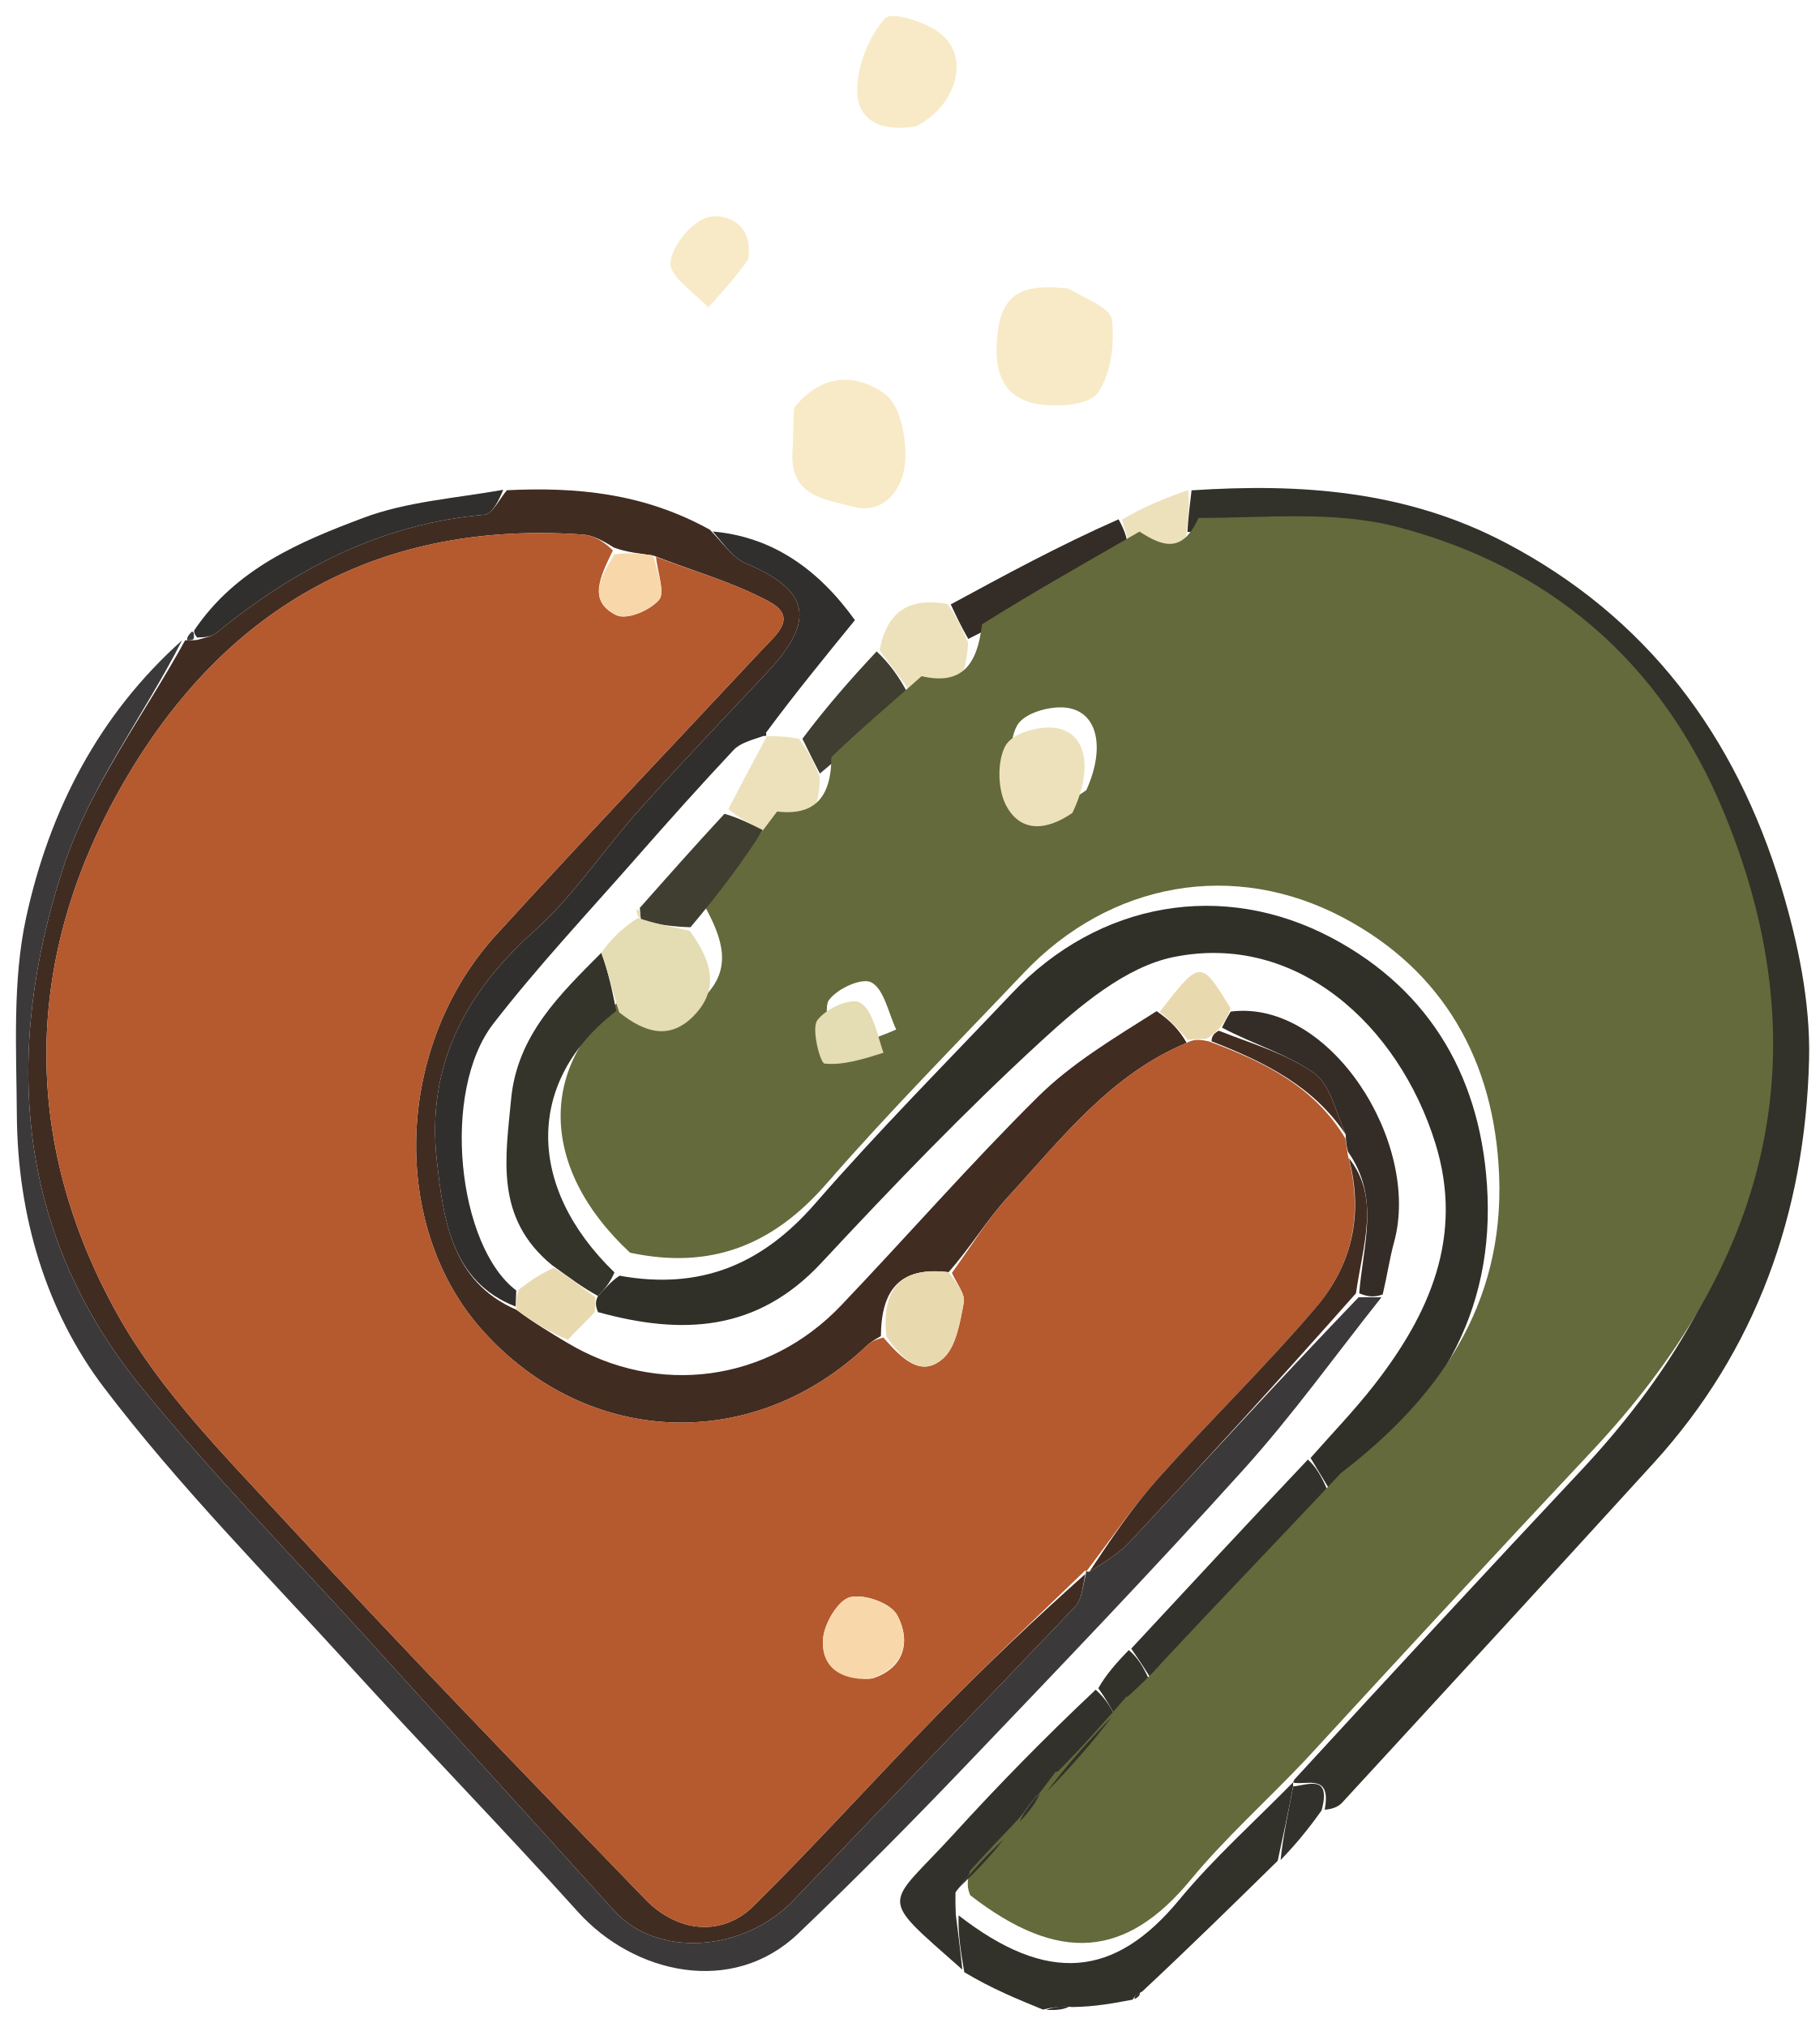
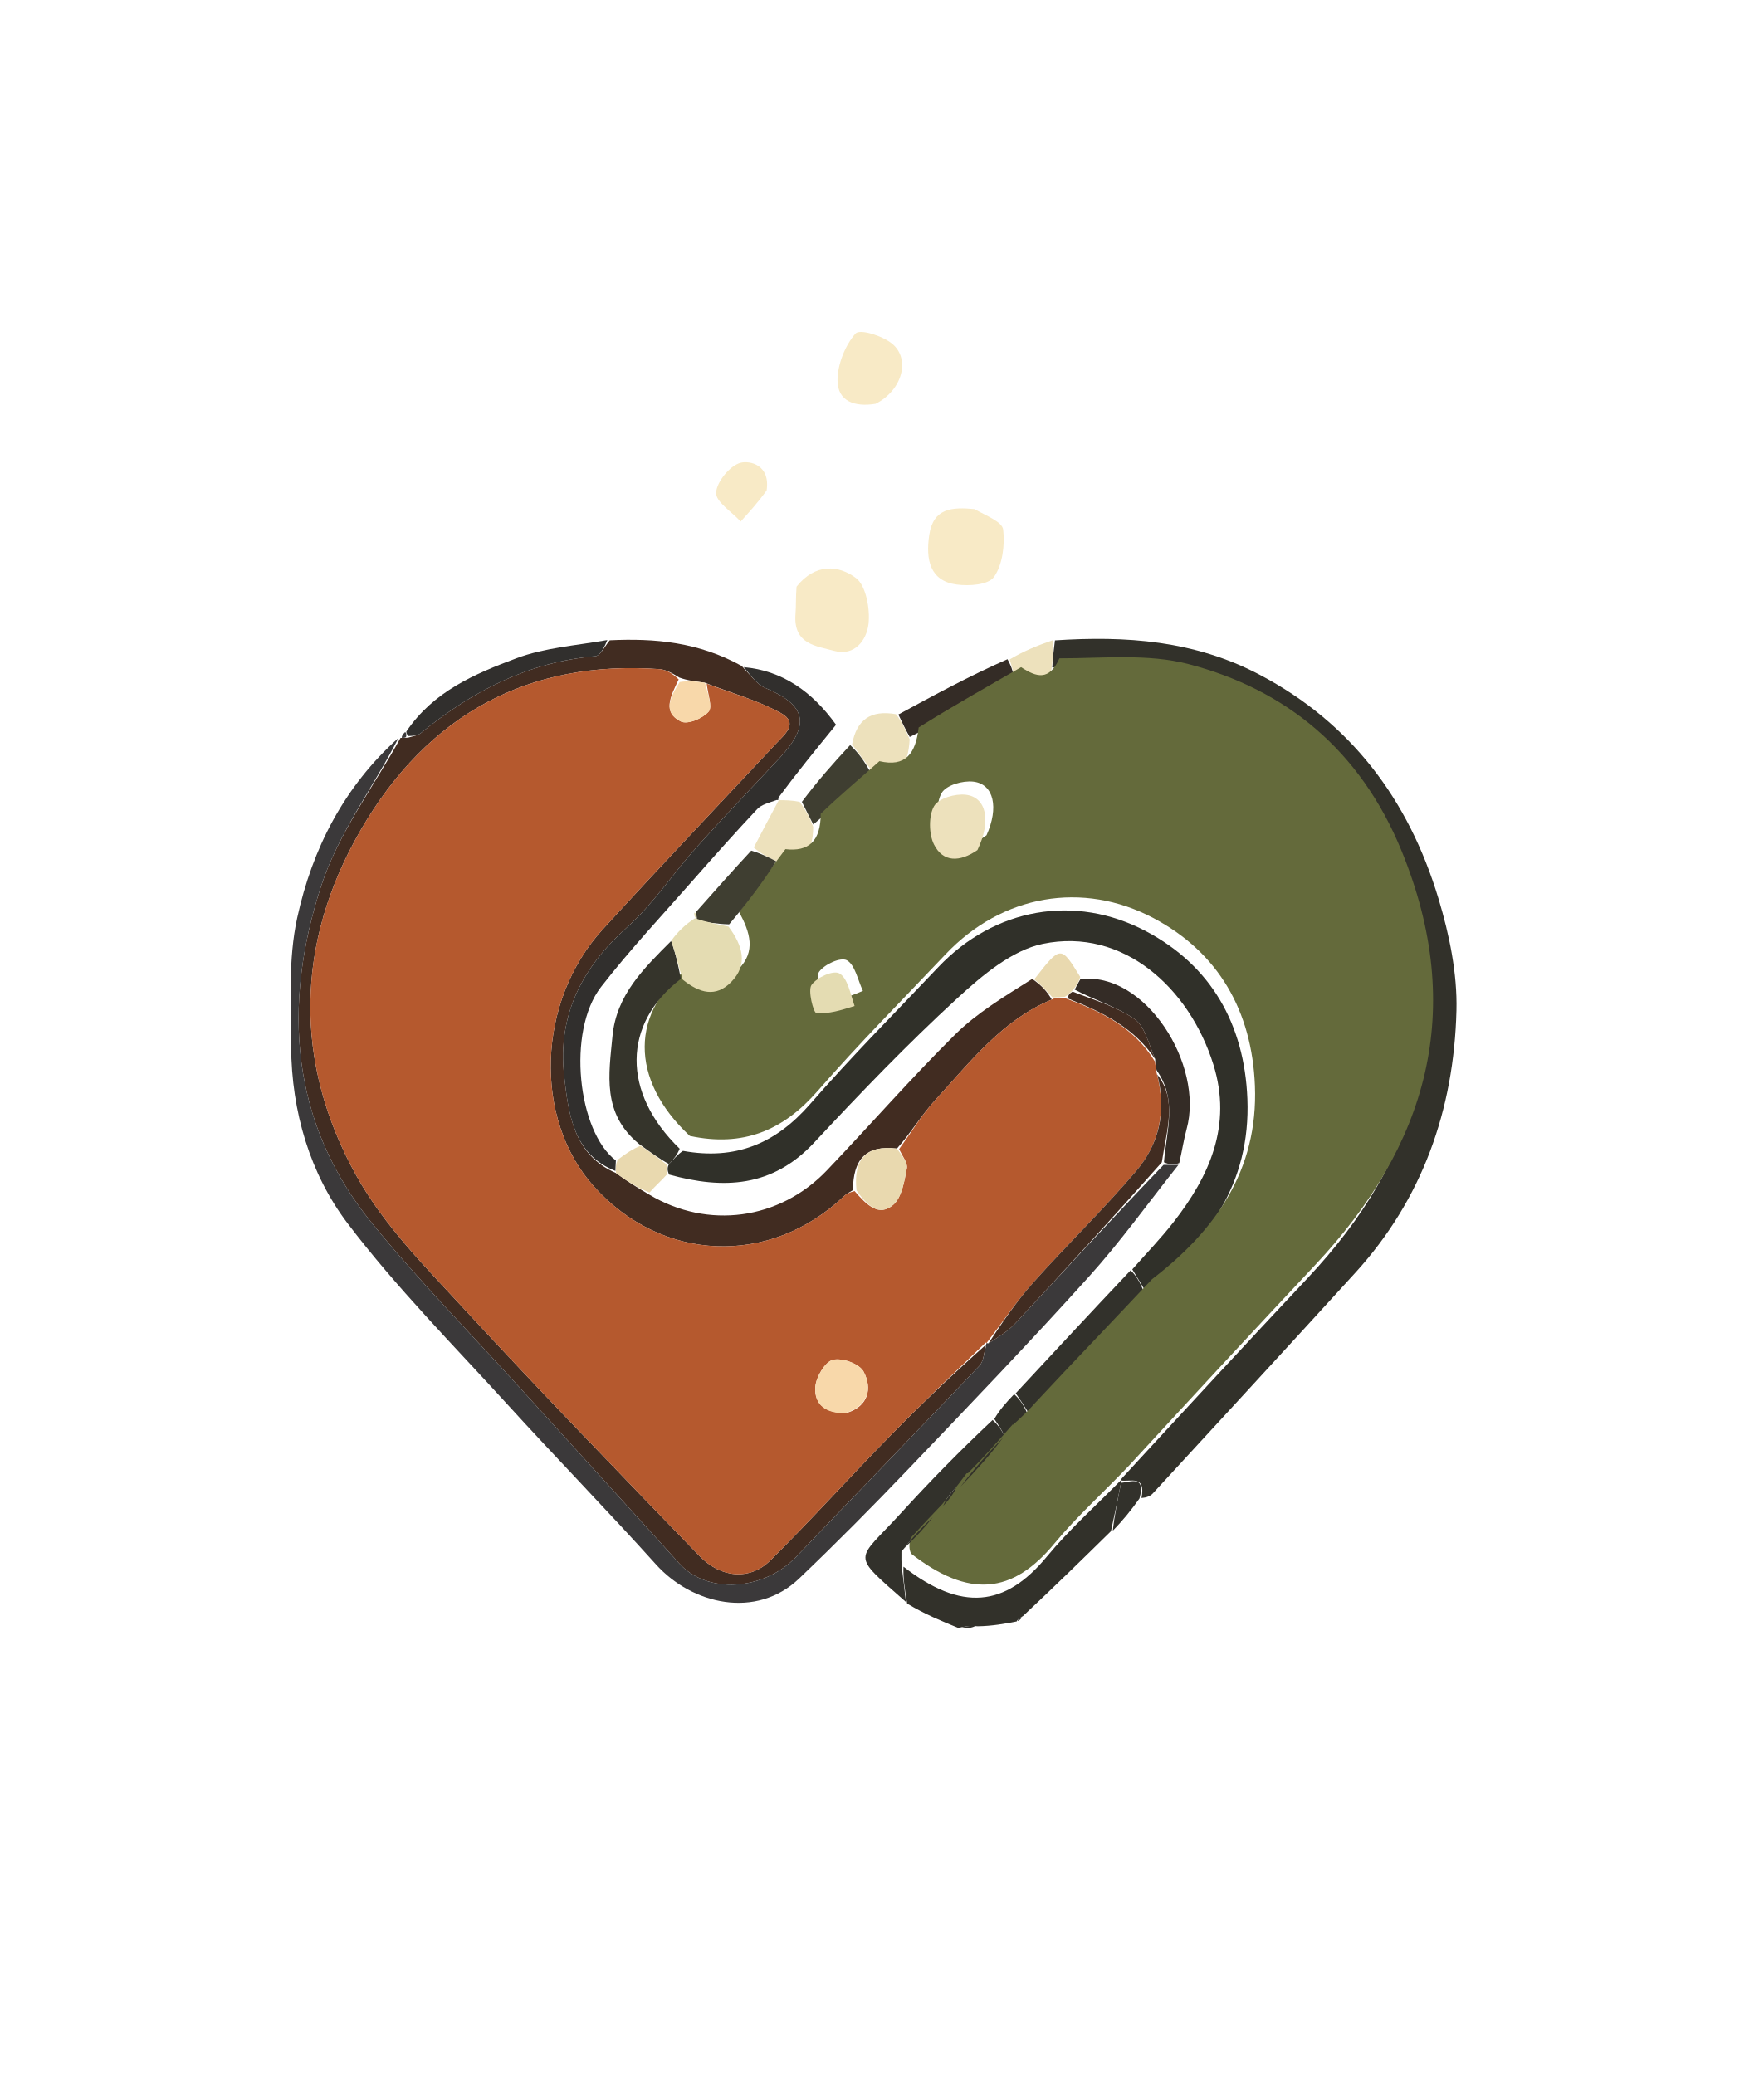
- <svg xmlns="http://www.w3.org/2000/svg" width="1140" height="1270" viewBox="-10 -10 1140 1270" fill="none">
+ <svg xmlns="http://www.w3.org/2000/svg" width="1700" height="2000" viewBox="-280 -320 1700 2000" fill="none">
  <path d="M307.655 297.141C350.741 295.095 392.964 298.702 434.837 321.897C443.705 331.105 449.495 339.682 457.253 342.932C497.286 359.704 501.387 378.493 470.956 411.02C444.305 439.506 417.284 467.619 391.22 496.703C368.552 521.998 349.359 551.429 324.418 573.677C281.64 611.838 257.06 657.92 263.699 716.963C267.754 753.028 272.516 792.985 313.684 810.655C324.722 818.952 335.226 825.209 345.73 831.466C402.07 865.091 471.148 856.038 516.937 808.042C558.331 764.652 597.926 719.249 640.429 677.156C661.469 656.319 687.27 640.934 714.781 623.524C723.86 629.779 729.075 635.593 733.616 643.404C685.748 663.306 655.063 703.541 621.718 739.816C608.515 754.179 598.162 771.512 584.408 787.065C554.346 783.407 542.225 797.478 541.985 827.153C537.852 829.461 535.417 830.979 533.355 832.94C461.984 900.843 358.033 896.824 292.367 823.58C233.91 758.379 237.269 645.468 300.922 575.712C355.896 515.467 412.07 456.463 467.709 396.906C476.033 387.996 490.261 376.967 472.356 367.168C449.959 354.911 424.941 348.086 399.366 338.05C390.333 336.654 382.989 336.126 374.679 333.067C367.596 328.605 361.561 325.375 355.351 324.935C230.562 316.09 132.581 367.597 67.425 480.405C4.724 588.963 2.517 703.952 63.653 813.572C90.237 861.24 130.084 901.269 167.109 941.419C241.567 1022.16 317.948 1100.91 394.152 1179.8C414.87 1201.25 442.832 1203.43 462.396 1184.03C501.861 1144.9 539.212 1103.37 578.154 1063.63C608.093 1033.08 639.132 1003.75 670.128 976.127C668.395 984.513 667.786 992.343 663.801 996.531C605.226 1058.1 546 1118.97 487.365 1180.48C455.986 1213.4 401.552 1216.78 374.735 1187.04C323.982 1130.76 272.873 1074.84 221.99 1018.69C173.925 965.644 123.711 914.574 78.452 858.936C-0.158 762.299 -8.113 649.193 29.578 533.748C46.177 482.906 80.04 438.458 106.064 391.106C106.064 391.106 106.094 391.253 107.398 391.232C108.702 391.212 111.446 391.151 113.437 390.946C118.874 389.37 122.892 388.793 125.679 386.511C175.458 345.767 230.05 317.947 293.686 312.478C298.697 312.047 303.015 302.468 307.655 297.141Z" fill="#412C21" />
  <path d="M736.668 297.221C804.712 292.724 870.997 297.166 933.938 330.323C1021.05 376.214 1077.3 449.694 1106.42 546.554C1116.74 580.903 1124.5 618.216 1123.61 653.899C1121.22 750.206 1090.34 836.231 1026.34 906.517C961.482 977.745 896.227 1048.56 831.023 1119.43C828.544 1122.13 824.781 1123.48 820.068 1123.86C824.469 1101.1 809.071 1108.58 800.388 1106.91C800.331 1106.85 800.218 1106.73 801.08 1104.96C861.379 1039.37 920.61 975.325 980.3 911.771C1087.78 797.34 1126.64 666.723 1063.3 512.367C1023.65 415.729 952.076 357.19 858.19 332.722C818.719 322.435 775.792 327.187 734.061 323.244C734.679 313.33 735.673 305.276 736.668 297.221Z" fill="#32312A" />
  <path d="M811.211 903.473C824.534 888.307 838.603 873.799 851.038 857.847C885.47 813.679 907.672 764.891 889.392 706.197C866.398 632.371 802.38 573.746 725.061 589.709C695.319 595.85 666.653 620.055 642.508 642.221C594.641 686.168 549.265 733.372 504.726 781.201C464.495 824.405 417.533 826.66 364.723 812.088C362.954 807.748 363.022 805.299 364.738 801.989C369.487 797.083 372.587 793.04 378.193 789.28C428.723 798.405 467.38 782.456 500.75 744.135C540.33 698.683 582.72 655.996 624.098 612.332C678.475 554.951 756.093 541.329 824.568 577.646C886.978 610.746 919.284 667.094 922.129 739.142C925.349 820.657 883.874 878.895 822.439 922.085C818.005 914.719 814.608 909.096 811.211 903.473Z" fill="#303029" />
  <path d="M104.067 391.219C80.04 438.458 46.177 482.907 29.578 533.749C-8.112 649.194 -0.158 762.299 78.452 858.936C123.711 914.574 173.925 965.644 221.99 1018.69C272.873 1074.84 323.982 1130.76 374.735 1187.04C401.552 1216.78 455.986 1213.4 487.365 1180.49C546 1118.98 605.226 1058.1 663.801 996.532C667.786 992.343 668.395 984.513 670.438 976.238C670.303 974.1 670.637 974.675 672.635 974.765C682.58 968.515 691.414 963.112 698.329 955.683C745.549 904.95 792.366 853.791 841.361 802.754C847.495 802.758 851.581 802.779 855.667 802.8C826.986 838.884 799.957 876.659 769.265 910.688C712.516 973.607 653.954 1034.69 595.494 1095.84C561.082 1131.82 526.052 1167.21 490.14 1201.49C448.868 1240.88 387.176 1226.73 352.148 1187.85C305.077 1135.61 256.089 1085.32 208.747 1033.35C156.714 976.219 102.117 921.145 55.237 859.484C18.858 811.636 0.977 751.71 0.556 688.683C0.279 647.346 -2.246 604.577 6.363 564.945C20.963 497.726 51.906 437.775 104.067 391.219Z" fill="#3B393A" />
  <path d="M313.151 808.616C272.516 792.985 267.754 753.029 263.699 716.964C257.06 657.921 281.64 611.839 324.418 573.678C349.359 551.43 368.552 521.999 391.22 496.703C417.284 467.619 444.305 439.507 470.956 411.021C501.387 378.494 497.286 359.704 457.253 342.933C449.495 339.683 443.705 331.105 436.66 323.007C473.834 326.278 502.668 346.43 525.719 378.55C506.47 402.137 488.151 424.585 470.016 449.058C470.202 451.082 470.524 451.262 468.432 451.09C460.725 453.836 453.879 455.444 449.703 459.894C428.952 482.001 408.702 504.656 388.658 527.499C358.544 561.816 327.248 595.131 299.207 631.292C266.007 674.105 276.87 770.995 313.521 798.537C313.277 802.887 313.214 805.752 313.151 808.616Z" fill="#312F2D" />
  <path d="M790.649 1155.86C763.339 1182.66 736.028 1209.46 705.862 1237.66C701.607 1240.01 700.536 1241.27 699.792 1242.85C688.092 1245.07 676.392 1247.28 662.082 1247.49C654.16 1246.68 648.848 1247.88 643.537 1249.08C627.501 1242.53 611.464 1235.99 594.24 1225.65C591.675 1211.07 590.299 1200.27 590.691 1190.06C646.499 1233.4 688.537 1229.17 728.846 1180.39C750.664 1153.99 776.303 1131.17 800.218 1106.73C800.218 1106.73 800.331 1106.85 800.307 1109.19C797.071 1126.3 793.86 1141.08 790.649 1155.86Z" fill="#32312A" />
  <path d="M487.653 245.432C505.679 222.778 528.193 224.486 545.043 237.259C554.49 244.42 558.654 266.796 557.019 281.269C555.233 297.085 543.478 312.716 524.07 307.375C506.567 302.559 484.21 301.175 486.646 271.504C487.288 263.676 486.809 255.743 487.653 245.432Z" fill="#F8EAC6" />
  <path d="M659.162 170.679C670.465 177.193 685.871 182.826 686.77 190.41C688.544 205.374 686.102 224.468 678.018 235.962C672.486 243.827 654.092 244.969 642.1 243.414C616.079 240.039 612.034 219.303 615.51 195.797C619.386 169.589 637.374 168.651 659.162 170.679Z" fill="#F8EAC6" />
  <path d="M809.573 904.454C814.608 909.096 818.004 914.719 821.894 923.887C785.334 965.762 748.28 1004.09 710.474 1040.6C706.101 1033.49 702.482 1028.21 698.862 1022.92C735.22 983.759 771.578 944.597 809.573 904.454Z" fill="#32312B" />
  <path d="M856.446 801.014C851.581 802.779 847.495 802.758 841.727 800.285C844.201 769.262 854.856 740.273 834.676 711.607C833.736 707.713 833.376 705.441 833.223 700.787C826.96 686.029 823.263 669.14 813.409 662.271C795.989 650.128 774.82 644.085 755.741 633.84C757.898 629.393 759.534 626.596 761.17 623.798C823.384 615.856 880.702 706.056 863.551 768.335C860.773 778.423 859.3 788.92 856.446 801.014Z" fill="#342C26" />
  <path d="M588.923 1189.46C590.299 1200.27 591.675 1211.07 593.03 1224.05C538.838 1176.11 544.9 1185.99 588.017 1138.69C615.9 1108.1 644.81 1078.57 676.595 1048.66C683.062 1054.46 686.194 1060.17 689.152 1065.83C688.979 1065.78 688.7 1065.54 686.742 1065.62C671.146 1081.52 657.508 1097.35 643.704 1112.92C643.537 1112.67 643.923 1113.14 641.779 1113.08C635.509 1119.36 631.382 1125.71 626.955 1133.65C624.704 1137.64 622.753 1140.03 618.824 1142.49C607.57 1152.9 598.295 1163.24 588.75 1175.57C588.628 1181.53 588.775 1185.49 588.923 1189.46Z" fill="#32312B" />
  <path d="M563.827 69.197C543.602 72.548 527.278 66.696 527.144 46.802C527.04 31.309 534.529 12.881 544.469 1.561C548.627 -3.173 570.331 3.666 579.709 11.302C597.72 25.968 589.626 56.218 563.827 69.197Z" fill="#F8EAC6" />
  <path d="M305.333 296.89C303.015 302.469 298.697 312.048 293.687 312.479C230.05 317.948 175.459 345.767 125.68 386.512C122.892 388.794 118.874 389.371 113.508 389.423C111.596 387.089 111.605 386.072 111.614 385.054C137.867 346.103 177.998 329.357 217.69 314.459C244.737 304.308 274.476 302.292 305.333 296.89Z" fill="#312F2D" />
  <path d="M585.767 368.68C619.979 350.124 654.191 331.567 690.927 315.365C695.187 323.175 696.924 328.629 696.807 335.687C662.679 355.38 630.406 373.469 596.732 390.326C592.143 382.289 588.955 375.485 585.767 368.68Z" fill="#342C26" />
  <path d="M470.312 451.245C476.184 451.278 481.947 451.148 490.634 452.835C496.957 461.325 500.354 467.998 503.685 476.942C503.69 503.588 491.958 513.709 468.003 510.084C459.42 505.715 452.512 502.354 446.436 496.866C455.019 480.247 462.772 465.754 470.524 451.262C470.524 451.262 470.202 451.082 470.312 451.245Z" fill="#EDE1BC" />
  <path d="M583.565 368.386C588.955 375.485 592.143 382.289 596.676 392.565C595.195 419.281 585.321 432.172 560.156 422.885C553.028 413.423 547.095 405.433 541.161 397.443C545.583 373.708 559.041 364.013 583.565 368.386Z" fill="#EDE1BC" />
  <path d="M539.328 398.131C547.095 405.433 553.028 413.422 559.058 424.8C540.687 443.682 522.219 459.176 503.751 474.67C500.354 467.998 496.957 461.325 492.806 452.865C507.2 433.658 522.348 416.239 539.328 398.131Z" fill="#3F3E31" />
  <path d="M458.821 152.662C450.476 164.312 442.133 173.477 433.79 182.642C425.288 173.329 409.578 163.504 410.121 154.832C410.789 144.153 423.695 128.601 433.748 126.051C442.616 123.802 462.502 127.966 458.821 152.662Z" fill="#F8EAC6" />
  <path d="M313.684 810.656C313.214 805.752 313.277 802.887 315.251 797.868C323.173 791.783 329.184 787.853 337.188 784.286C347.15 790.717 355.12 796.783 363.09 802.85C363.022 805.299 362.954 807.748 362.697 812.027C357.08 818.376 351.652 822.894 345.977 829.439C335.226 825.209 324.722 818.952 313.684 810.656Z" fill="#E9D9AF" />
  <path d="M698.661 334.084C696.924 328.629 695.187 323.174 693.038 315.578C705.818 307.938 719.011 302.439 734.436 297.081C735.673 305.276 734.679 313.33 733.356 325.277C723.877 349.091 711.759 345.476 698.661 334.084Z" fill="#EDE1BC" />
  <path d="M761.063 621.604C759.534 626.596 757.898 629.393 754.187 634.094C750.664 637.583 749.216 639.167 746.071 640.783C741.012 641.011 737.651 641.209 734.291 641.407C729.076 635.593 723.86 629.779 716.717 623.953C742.278 591.085 742.278 591.085 761.063 621.604Z" fill="#E9D9AF" />
  <path d="M792.459 1155.4C793.86 1141.08 797.071 1126.3 800.363 1109.25C809.071 1108.58 824.469 1101.1 818.132 1124.32C809.919 1135.9 802.094 1145.42 792.459 1155.4Z" fill="#32312B" />
  <path d="M689.325 1065.88C686.194 1060.17 683.062 1054.46 678.239 1047.74C682.96 1039.4 689.374 1032.06 697.325 1023.82C702.482 1028.21 706.101 1033.49 710.084 1042.47C703.407 1052.73 696.366 1059.3 689.325 1065.88Z" fill="#32312A" />
  <path d="M645.614 1249.33C648.848 1247.88 654.16 1246.68 659.838 1247.3C656.033 1249.27 651.862 1249.43 645.614 1249.33Z" fill="#32312B" />
  <path d="M110.308 385.656C111.605 386.072 111.596 387.089 111.516 389.629C111.446 391.152 108.702 391.213 107.328 391.224C106.971 389.576 107.986 387.917 110.308 385.656Z" fill="#3B393A" />
  <path d="M700.998 1242.49C700.536 1241.27 701.608 1240.01 704.106 1238.49C704.642 1239.69 703.641 1241.09 700.998 1242.49Z" fill="#32312B" />
  <path d="M733.616 643.404C737.651 641.209 741.012 641.011 747.486 642.458C783.206 655.664 813.43 670.997 833.015 703.169C833.376 705.441 833.736 707.713 834.637 713.942C844.846 752.324 836.299 783.565 814.928 808.729C783.368 845.89 748.369 879.711 715.921 916.054C699.592 934.344 685.655 955.057 670.637 974.674C670.637 974.674 670.303 974.099 669.993 973.988C639.132 1003.75 608.093 1033.08 578.154 1063.63C539.212 1103.37 501.861 1144.9 462.396 1184.03C442.832 1203.43 414.87 1201.25 394.152 1179.8C317.949 1100.91 241.567 1022.16 167.109 941.419C130.084 901.269 90.237 861.239 63.653 813.572C2.517 703.952 4.724 588.963 67.425 480.405C132.581 367.597 230.562 316.09 355.351 324.935C361.561 325.375 367.596 328.605 374.065 334.84C365.78 351.902 358.441 366.609 376.082 375.378C382.661 378.648 397.077 372.591 402.966 365.866C406.876 361.4 401.999 348.204 401.055 338.917C424.941 348.086 449.959 354.91 472.356 367.168C490.261 376.967 476.033 387.996 467.709 396.906C412.07 456.463 355.896 515.467 300.922 575.712C237.269 645.468 233.91 758.378 292.367 823.58C358.033 896.824 461.984 900.843 533.355 832.94C535.417 830.979 537.852 829.461 543.575 828.019C555.468 841.784 567.227 853.217 580.984 841.144C589.036 834.077 591.62 818.47 593.926 806.125C594.948 800.655 589.191 793.748 586.512 787.493C598.162 771.512 608.515 754.179 621.718 739.816C655.063 703.54 685.748 663.306 733.616 643.404ZM536.804 1041.61C556.906 1035.12 560.787 1018.3 552.362 1002.2C548.257 994.363 531.673 988.511 522.654 990.702C515.248 992.502 506.459 1007.17 505.756 1016.75C504.47 1034.31 516.459 1042.68 536.804 1041.61Z" fill="#B5592E" />
  <path d="M584.408 787.065C589.191 793.748 594.948 800.655 593.926 806.126C591.62 818.471 589.036 834.078 580.984 841.144C567.227 853.217 555.468 841.784 545.446 827.435C542.225 797.478 554.345 783.407 584.408 787.065Z" fill="#E9D9AF" />
  <path d="M399.366 338.05C401.999 348.205 406.876 361.401 402.966 365.867C397.077 372.592 382.661 378.649 376.082 375.378C358.441 366.61 365.78 351.903 375.031 337.37C382.989 336.126 390.333 336.655 399.366 338.05Z" fill="#F8D8AA" />
  <path d="M696.413 1053.2C703.627 1046.67 710.668 1040.1 718.098 1031.66C755.541 991.466 792.595 953.135 830.193 913.003C891.135 866.268 932.61 808.03 929.391 726.515C926.545 654.467 894.239 598.119 831.829 565.019C763.355 528.702 685.736 542.324 631.359 599.705C589.982 643.369 547.592 686.055 508.012 731.508C474.642 769.829 435.984 785.778 384.796 774.865C326.364 720.538 327.106 654.022 385.257 611.622C401.627 624.767 417.078 628.874 431.789 614.025C448.615 597.04 442.99 578.813 432.296 559.039C447.554 537.409 462.247 517.937 476.94 498.465C499.219 501.082 510.951 490.961 510.946 464.315C529.481 446.55 547.949 431.056 567.514 413.646C592.582 419.545 602.456 406.654 605.338 381.17C637.667 360.842 669.94 342.753 704.068 323.06C719.021 332.85 731.139 336.464 740.994 314.509C783.054 314.56 825.98 309.808 865.451 320.095C959.337 344.564 1030.91 403.102 1070.57 499.74C1133.91 654.096 1095.04 784.713 987.562 899.145C927.872 962.698 868.641 1026.74 808.341 1092.33C783.564 1118.54 757.926 1141.36 736.107 1167.77C695.798 1216.55 653.76 1220.77 597.952 1177.43C596.036 1172.87 595.889 1168.9 597.695 1162.27C609.12 1149.67 618.592 1139.73 628.064 1129.79C630.014 1127.4 631.965 1125.01 635.98 1120.35C642.424 1112.23 646.804 1106.37 651.184 1100.52C651.184 1100.52 650.798 1100.04 652.84 1099.94C668.575 1084.2 682.268 1068.56 695.961 1052.91C695.961 1052.91 696.24 1053.15 696.413 1053.2ZM670.717 485.069C682.738 458.559 677.943 435.704 657.998 433.378C647.858 432.196 631.903 436.666 627.435 444.392C622.128 453.569 622.355 471.245 627.313 481.216C636.044 498.774 652.269 498.46 670.717 485.069ZM551.588 635.023C546.708 624.737 544.036 610.029 536.228 605.605C530.288 602.239 514.621 609.339 509.344 616.707C505.598 621.937 511.25 643.488 513.926 643.752C525.747 644.919 538.008 641.014 551.588 635.023Z" fill="#646A3B" />
  <path d="M376.179 623.425C319.845 666.648 319.103 733.164 375.03 787.208C372.587 793.039 369.487 797.083 364.738 801.988C355.12 796.783 347.15 790.716 335.965 782.709C299.82 753.161 306.83 715.299 310.26 678.788C314.019 638.778 340.517 613.358 366.79 586.965C371.389 599.366 373.784 611.396 376.179 623.425Z" fill="#35342B" />
  <path d="M672.635 974.765C685.655 955.057 699.592 934.344 715.921 916.055C748.369 879.711 783.368 845.89 814.928 808.729C836.299 783.565 844.846 752.324 835.215 715.563C854.856 740.273 844.201 769.263 839.679 800.302C792.366 853.791 745.549 904.949 698.329 955.682C691.414 963.112 682.58 968.515 672.635 974.765Z" fill="#412C21" />
  <path d="M833.223 700.787C813.43 670.998 783.206 655.665 749.185 642.428C749.217 639.168 750.664 637.583 753.666 635.744C774.82 644.086 795.989 650.129 813.409 662.272C823.264 669.14 826.961 686.029 833.223 700.787Z" fill="#412C21" />
  <path d="M686.742 1065.62C675.007 1081.18 661.314 1096.82 645.746 1112.82C657.508 1097.35 671.146 1081.52 686.742 1065.62Z" fill="#32312A" />
  <path d="M618.824 1142.49C611.331 1152.36 601.859 1162.3 590.703 1172.91C598.295 1163.24 607.57 1152.9 618.824 1142.49Z" fill="#32312A" />
  <path d="M641.779 1113.08C639.543 1119 635.163 1124.85 629.019 1131.38C631.382 1125.71 635.509 1119.36 641.779 1113.08Z" fill="#32312A" />
  <path d="M391.214 566.997C391.214 566.997 391.702 567.026 391.47 565.109C391.137 561.734 391.037 560.277 390.936 558.82C408.074 539.462 425.212 520.104 443.977 499.869C452.512 502.354 459.42 505.715 468.003 510.084C454.986 530.563 440.293 550.035 422.685 570.955C410.252 570.601 400.733 568.799 391.214 566.997Z" fill="#3F3E31" />
  <path d="M534.896 1041.98C516.459 1042.68 504.47 1034.31 505.756 1016.75C506.459 1007.17 515.248 992.502 522.654 990.703C531.673 988.511 548.257 994.363 552.362 1002.2C560.787 1018.3 556.906 1035.12 534.896 1041.98Z" fill="#F8D8AA" />
  <path d="M389.741 565.098C400.733 568.799 410.252 570.601 422.12 573.113C435.729 591.44 441.354 609.667 424.528 626.651C409.817 641.501 394.366 637.394 377.996 624.249C373.784 611.396 371.389 599.366 366.79 586.965C372.48 578.796 380.374 570.997 389.741 565.098Z" fill="#E4DCB2" />
  <path d="M661.993 499.315C645.008 511.086 628.783 511.4 620.052 493.843C615.094 483.871 614.867 466.196 620.174 457.019C624.642 449.292 640.597 444.822 650.737 446.005C670.682 448.331 675.477 471.185 661.993 499.315Z" fill="#EDE1BC" />
  <path d="M543.588 649.611C530.747 653.641 518.485 657.546 506.665 656.379C503.989 656.115 498.337 634.564 502.083 629.334C507.36 621.966 523.027 614.867 528.967 618.232C536.775 622.656 539.447 637.364 543.588 649.611Z" fill="#E4DCB2" />
  <path d="M389.092 559.653C391.036 560.278 391.137 561.735 391.472 565.369C390.22 565.193 388.734 562.84 389.092 559.653Z" fill="#E4DCB2" />
</svg>
